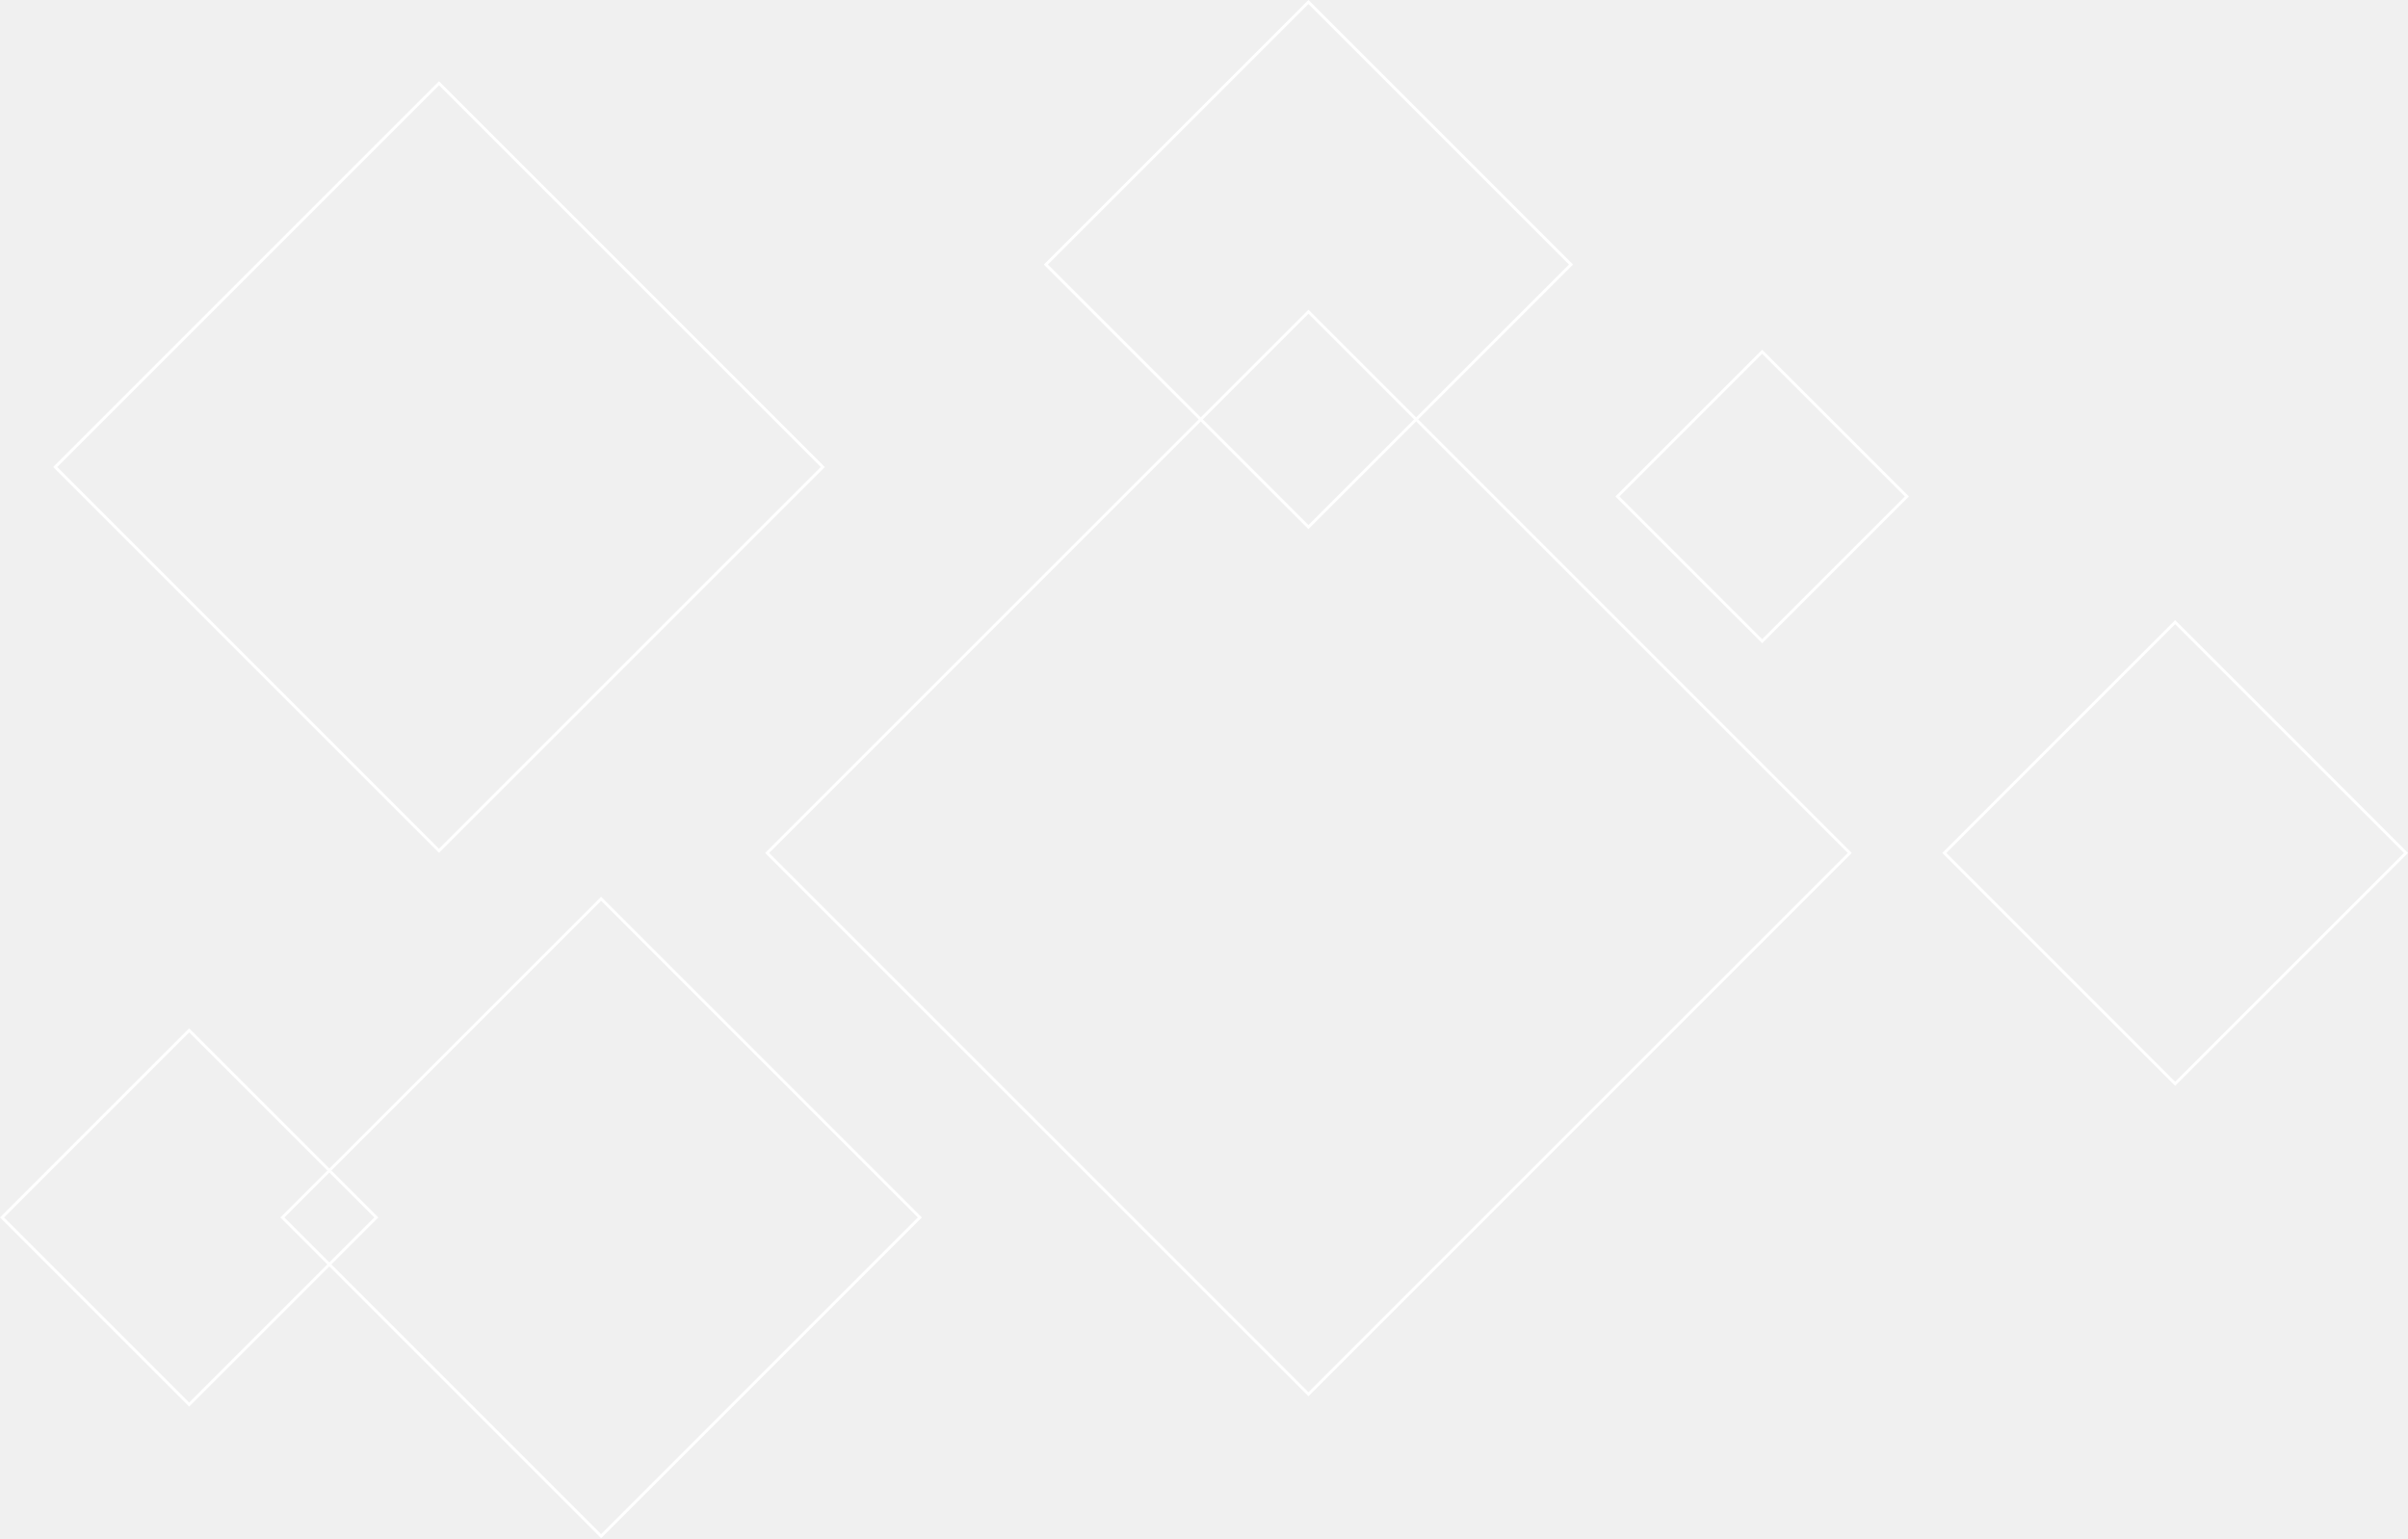
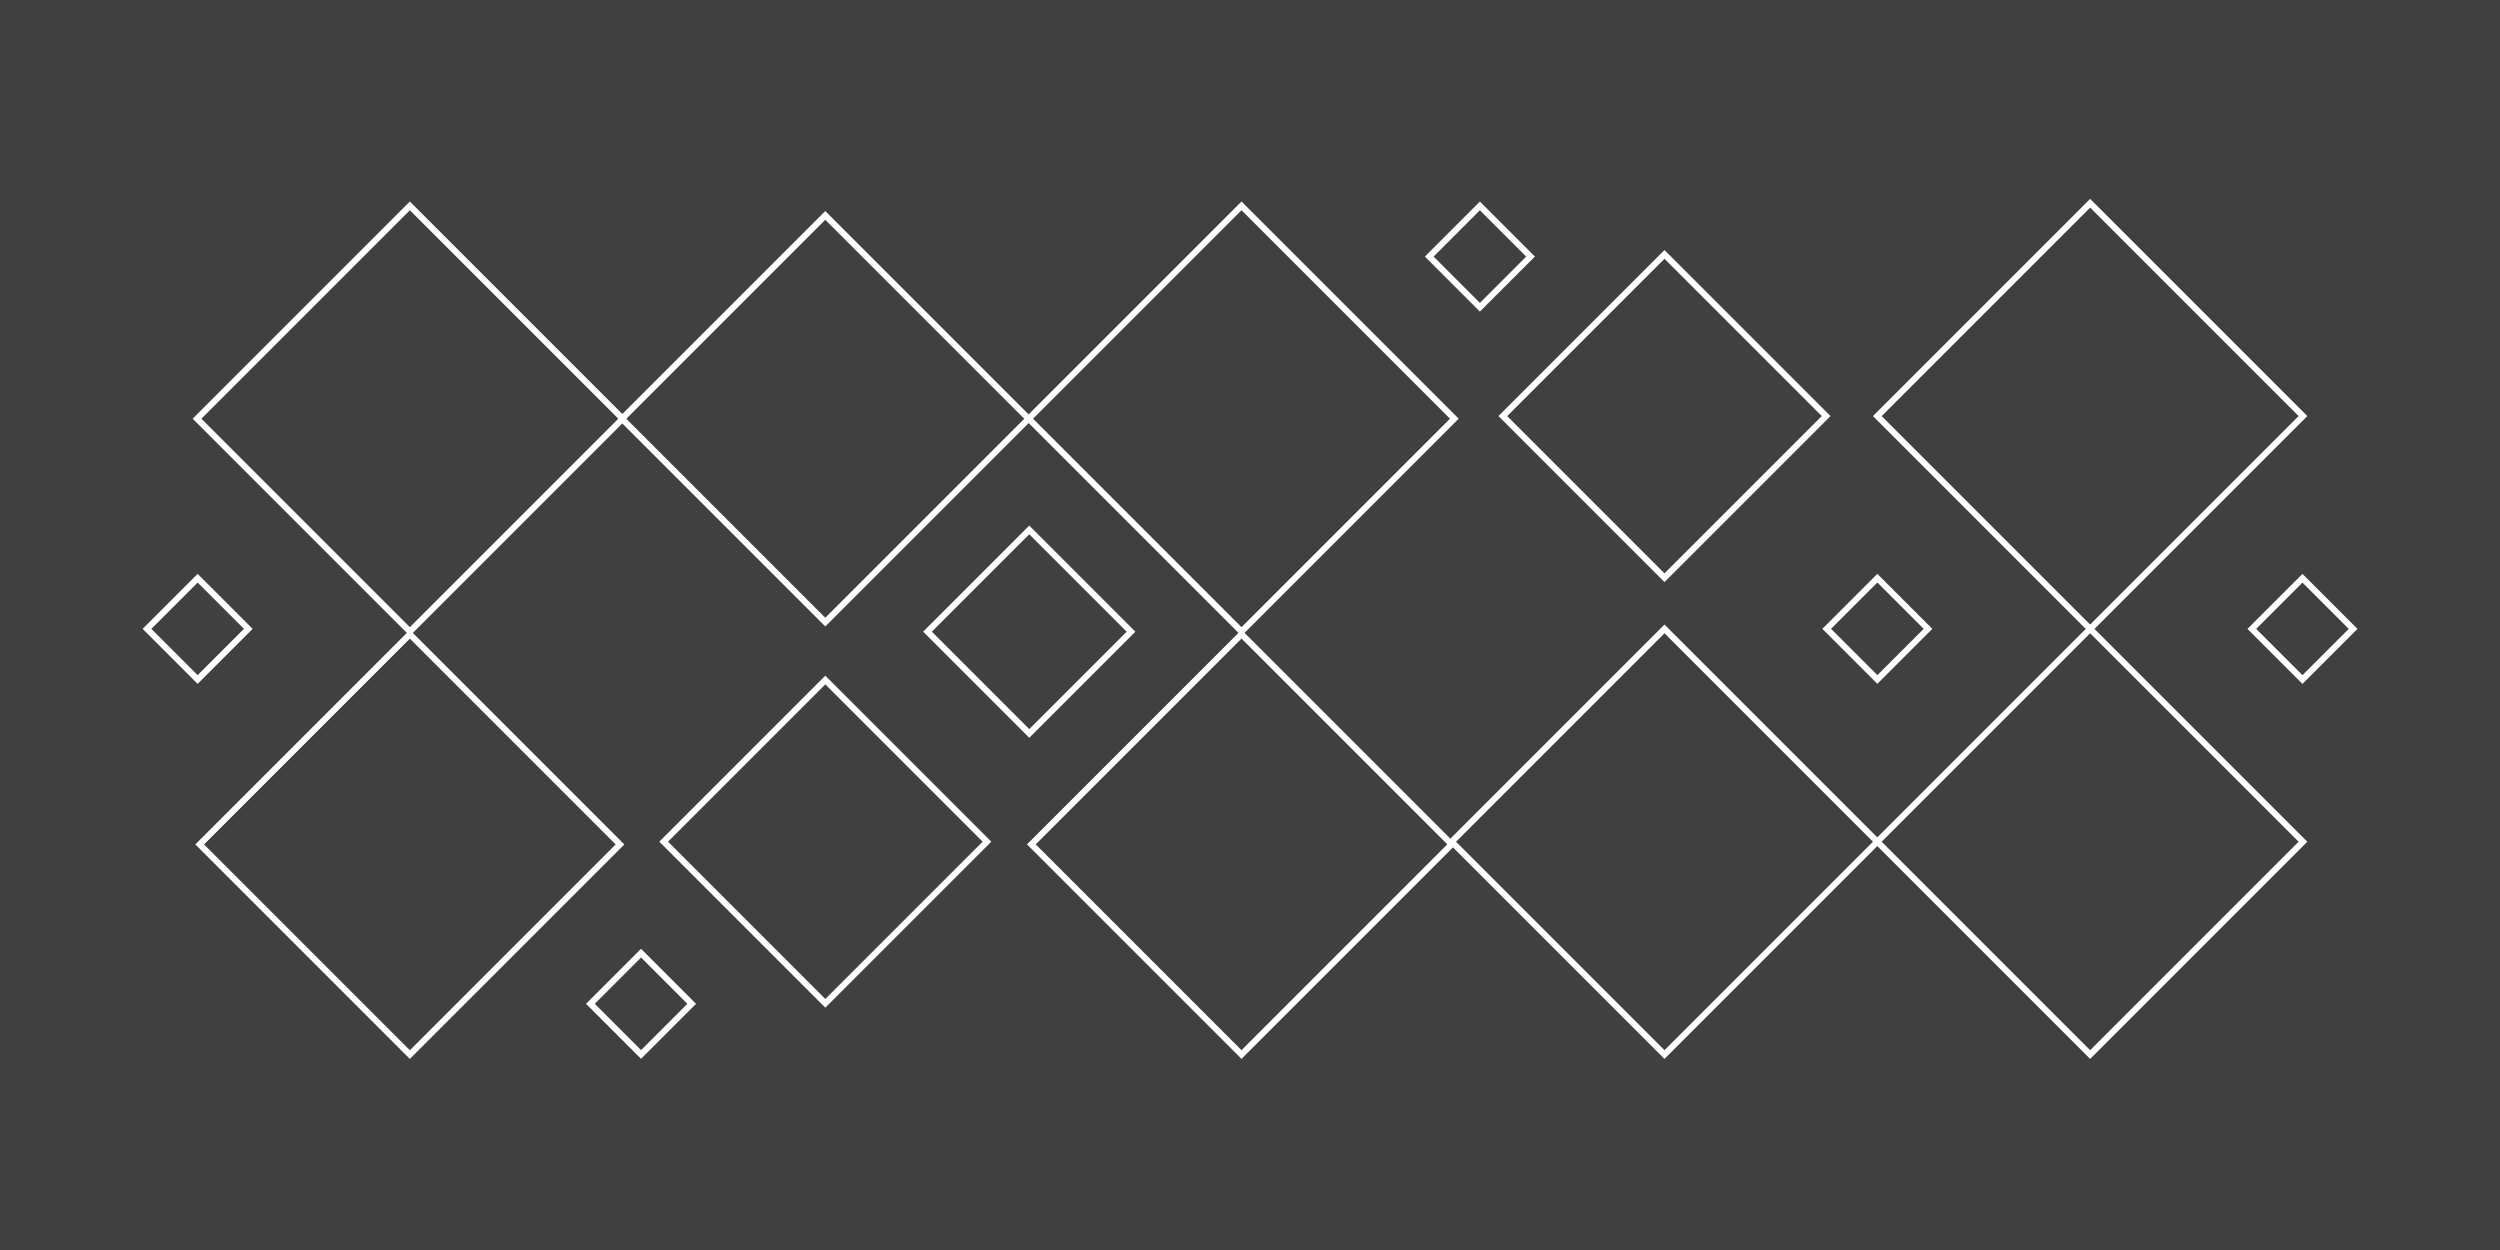
- <svg xmlns="http://www.w3.org/2000/svg" viewBox="0 0 671.72 429.13">
+ <svg xmlns="http://www.w3.org/2000/svg" viewBox="0 0 304 152">
  <defs>
-     <style>.cls-1{fill:none;stroke:#fff;stroke-miterlimit:10;stroke-width:0.8px;}</style>
+     <style>.cls-1{fill:#404041;}.cls-2{fill:none;stroke:#fff;stroke-miterlimit:10;stroke-width:0.75px;}</style>
  </defs>
  <g id="Layer_2" data-name="Layer 2">
    <g id="Layer_1-2" data-name="Layer 1">
-       <rect class="cls-1" x="258.22" y="131.19" width="213.55" height="213.55" transform="translate(791.36 148.14) rotate(135)" />
-       <rect class="cls-1" x="463.02" y="109.95" width="57.1" height="57.1" transform="translate(937.09 -111.15) rotate(135)" />
-       <rect class="cls-1" x="46.76" y="54.59" width="151.41" height="151.41" transform="translate(301.19 135.83) rotate(135)" />
-       <rect class="cls-1" x="313.21" y="22.02" width="103.58" height="103.58" transform="translate(675.28 -132.1) rotate(135)" />
-       <rect class="cls-1" x="104.81" y="276.78" width="125.74" height="125.74" transform="translate(526.42 461.26) rotate(135)" />
-       <rect class="cls-1" x="15.86" y="302.74" width="73.83" height="73.83" transform="translate(330.26 542.51) rotate(135)" />
-       <rect class="cls-1" x="561.23" y="192.43" width="91.07" height="91.07" transform="translate(1204.08 -22.81) rotate(135)" />
+       <rect class="cls-1" width="304" height="152" />
+       <rect class="cls-2" x="73.59" y="117.71" width="8.71" height="8.71" transform="translate(219.38 153.26) rotate(135)" />
+       <rect class="cls-2" x="223.92" y="72.11" width="8.71" height="8.71" transform="translate(443.77 -30.88) rotate(135)" />
+       <rect class="cls-2" x="175.6" y="26.84" width="8.71" height="8.71" transform="translate(329.26 -73.99) rotate(135)" />
+       <rect class="cls-2" x="116.41" y="68.07" width="17.5" height="17.5" transform="translate(267.98 42.63) rotate(135)" />
+       <rect class="cls-2" x="31.54" y="32.62" width="36.6" height="36.6" transform="translate(-21.41 50.15) rotate(-45)" />
+       <rect class="cls-2" x="31.77" y="84.61" width="36.14" height="36.14" transform="translate(-58.01 65.32) rotate(-45)" />
+       <rect class="cls-2" x="82.87" y="33.43" width="34.97" height="34.97" transform="translate(-6.61 85.88) rotate(-45)" />
+       <rect class="cls-2" x="86.46" y="88.45" width="27.8" height="27.8" transform="translate(-42.98 100.94) rotate(-45)" />
+       <rect class="cls-2" x="132.67" y="32.62" width="36.6" height="36.6" transform="translate(8.21 121.66) rotate(-45)" />
+       <rect class="cls-2" x="235.86" y="32.29" width="36.6" height="36.6" transform="translate(38.67 194.54) rotate(-45)" />
+       <rect class="cls-2" x="132.9" y="84.61" width="36.14" height="36.14" transform="translate(-28.39 136.82) rotate(-45)" />
+       <rect class="cls-2" x="188.5" y="36.69" width="27.8" height="27.8" transform="translate(23.51 157.94) rotate(-45)" />
+       <rect class="cls-2" x="184.1" y="84.05" width="36.6" height="36.6" transform="translate(-13.09 173.1) rotate(-45)" />
+       <rect class="cls-2" x="235.86" y="84.05" width="36.6" height="36.6" transform="translate(2.07 209.7) rotate(-45)" />
+       <rect class="cls-2" x="19.67" y="72.11" width="8.71" height="8.71" transform="translate(95.09 113.55) rotate(135)" />
+       <rect class="cls-2" x="275.62" y="72.11" width="8.71" height="8.71" transform="translate(532.02 -67.43) rotate(135)" />
    </g>
  </g>
</svg>
